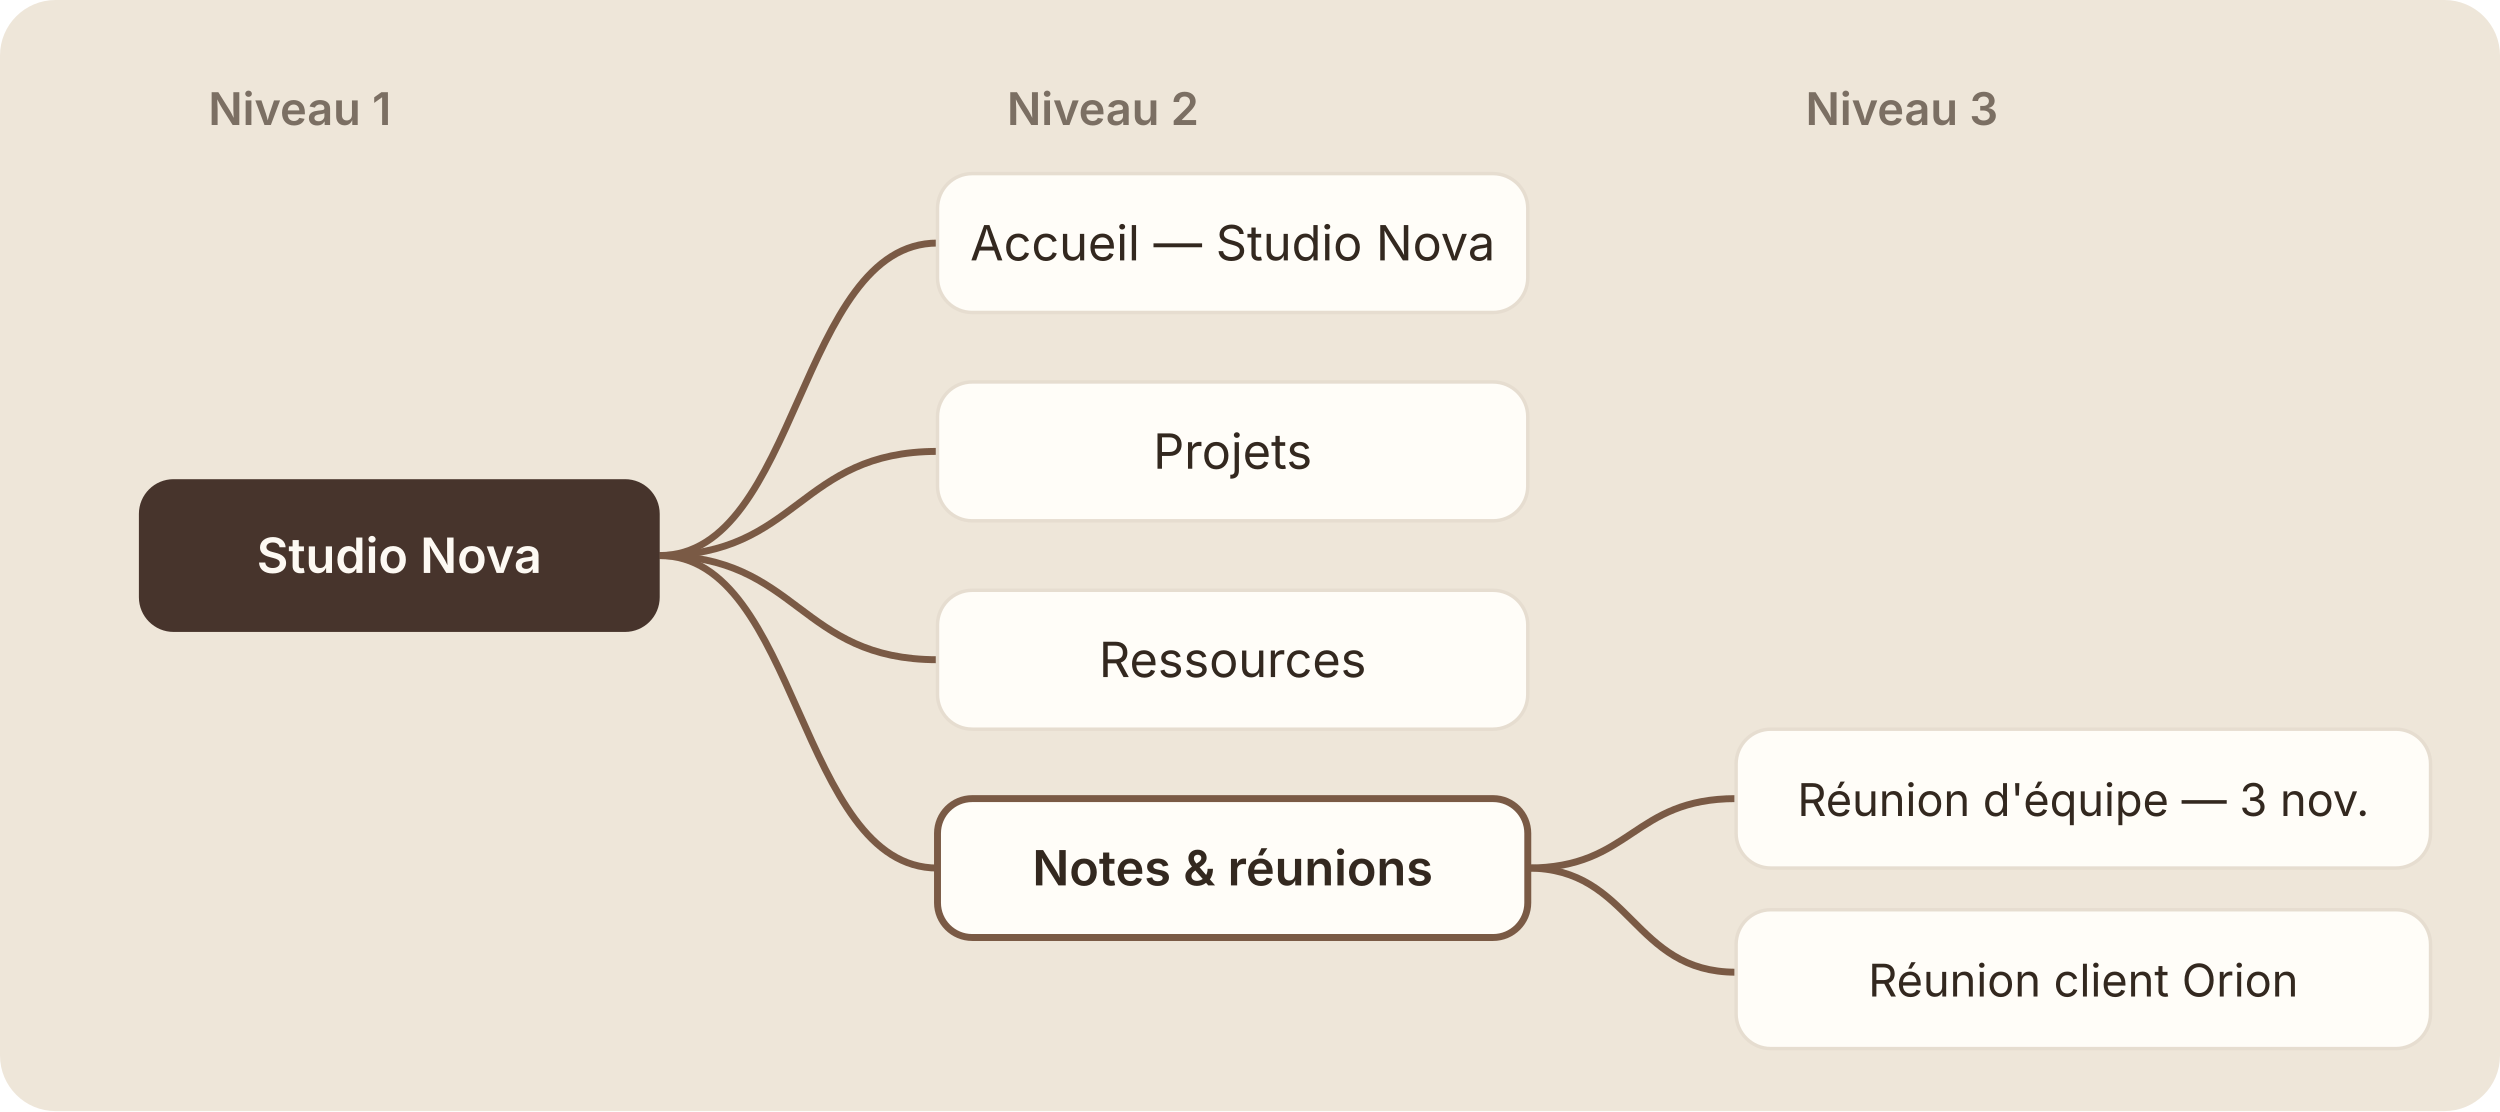
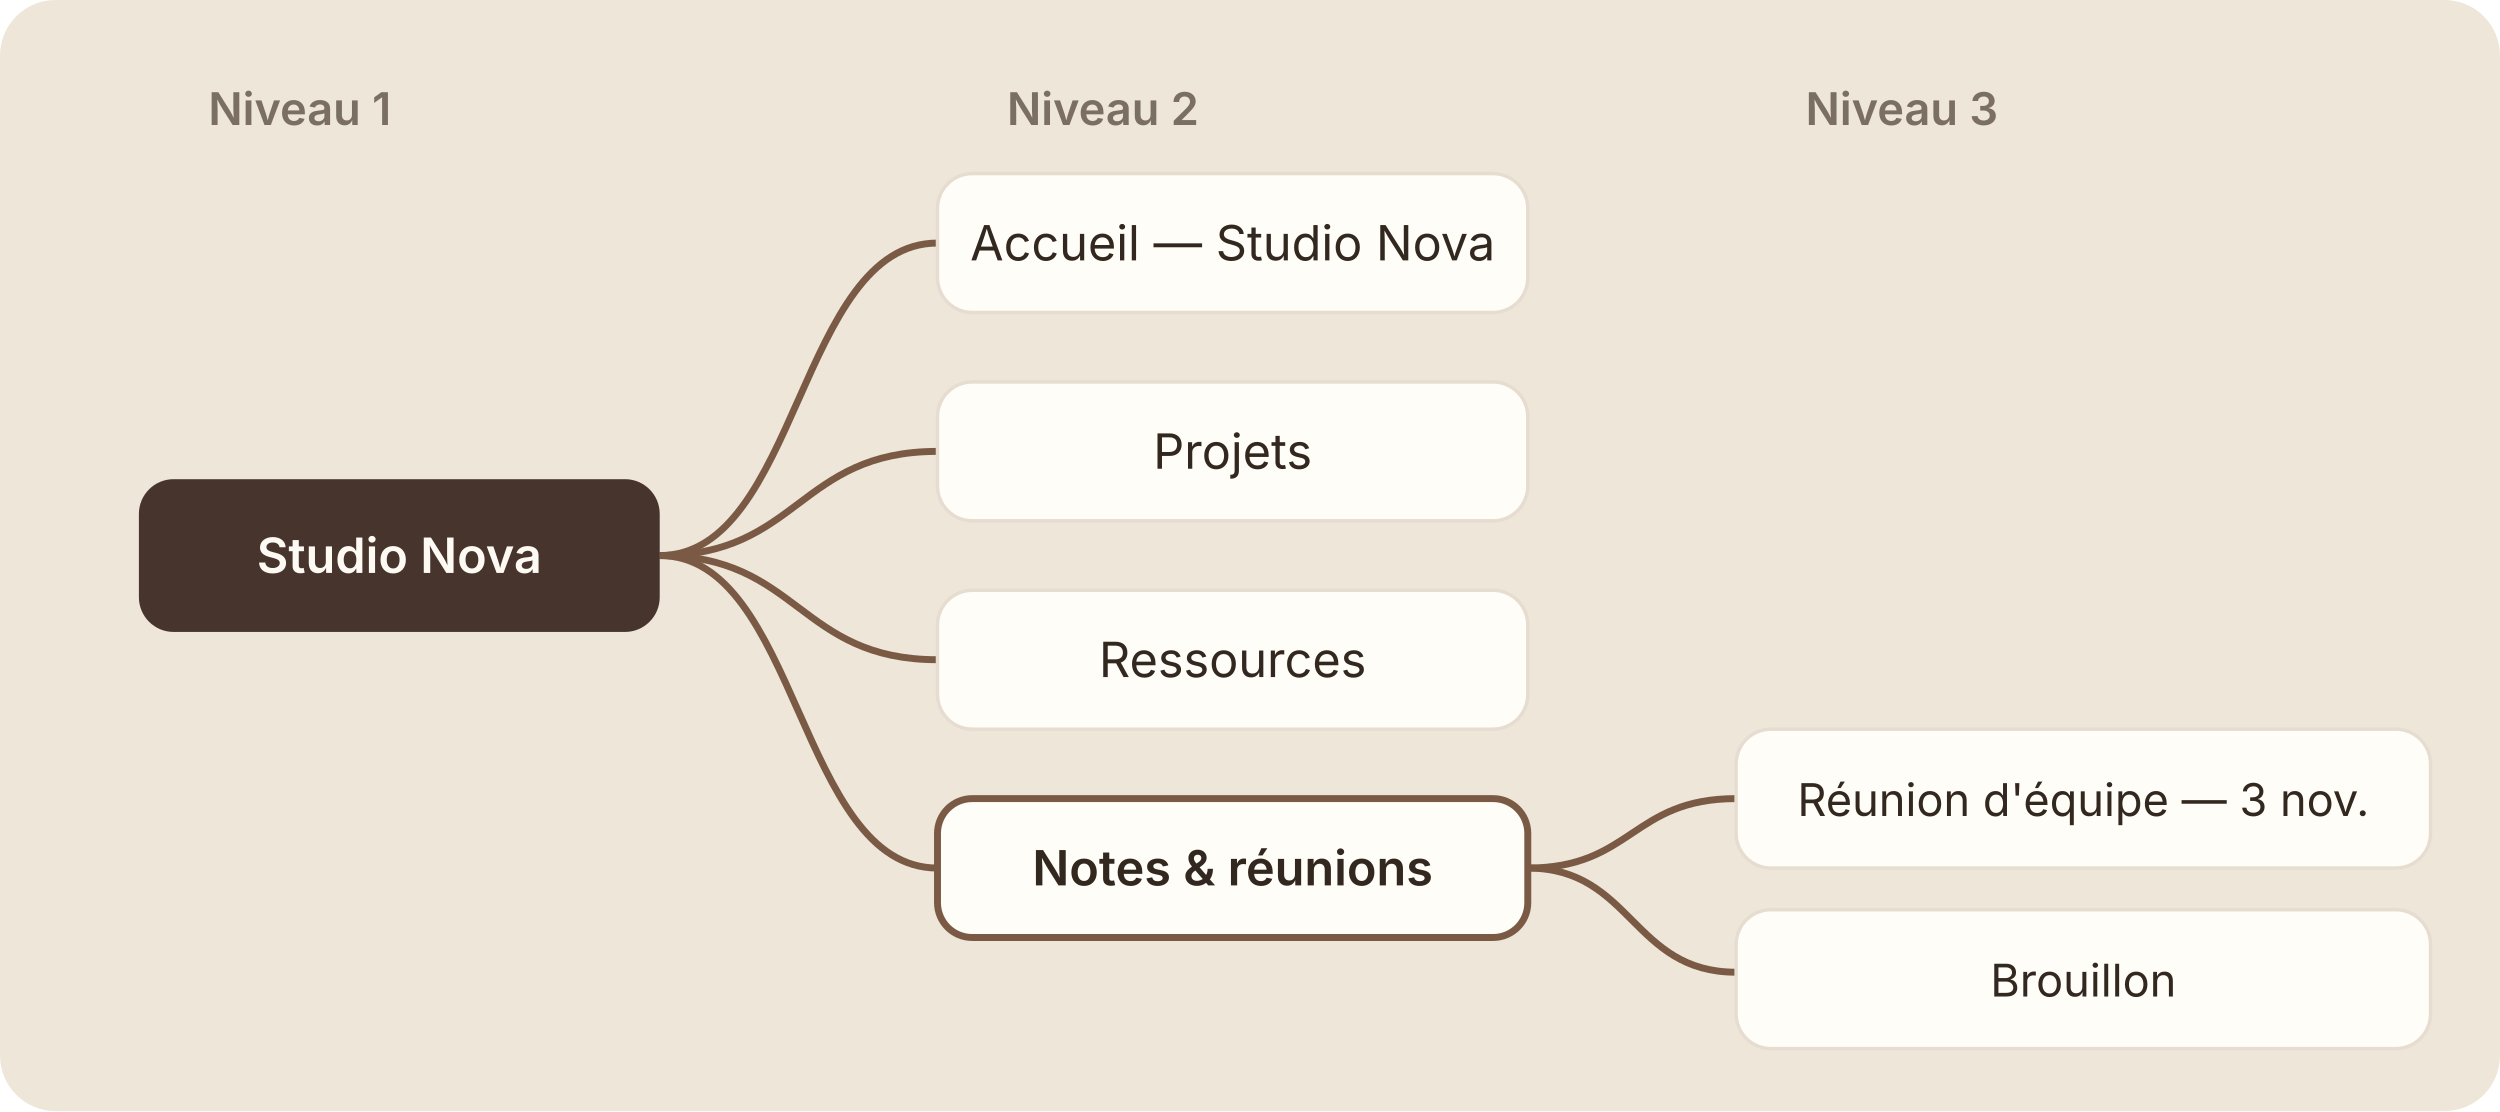
<svg xmlns="http://www.w3.org/2000/svg" viewBox="0 0 720 320" font-family="Inter, system-ui, sans-serif">
  <rect width="720" height="320" rx="16" fill="#eee6d9" />
  <g font-size="13" fill="#7b6f63" font-weight="600">
    <text x="60" y="36">Niveau 1</text>
    <text x="290" y="36">Niveau 2</text>
    <text x="520" y="36">Niveau 3</text>
  </g>
  <g fill="none" stroke="#7a5a45" stroke-width="2">
    <path d="M190 160 C230 160 230 70 270 70" />
    <path d="M190 160 C230 160 230 130 270 130" />
    <path d="M190 160 C230 160 230 190 270 190" />
    <path d="M190 160 C230 160 230 250 270 250" />
    <path d="M440 250 C470 250 470 230 500 230" />
    <path d="M440 250 C470 250 470 280 500 280" />
  </g>
  <g font-size="14" fill="#33281f">
    <rect x="40" y="138" width="150" height="44" rx="10" fill="#47342c" />
    <text x="115" y="165" text-anchor="middle" fill="#fdf9f3" font-weight="600">Studio Nova</text>
    <rect x="270" y="50" width="170" height="40" rx="10" fill="#fffdf8" stroke="#e6ddd0" />
    <text x="355" y="75" text-anchor="middle">Accueil — Studio Nova</text>
    <rect x="270" y="110" width="170" height="40" rx="10" fill="#fffdf8" stroke="#e6ddd0" />
    <text x="355" y="135" text-anchor="middle">Projets</text>
    <rect x="270" y="170" width="170" height="40" rx="10" fill="#fffdf8" stroke="#e6ddd0" />
    <text x="355" y="195" text-anchor="middle">Ressources</text>
    <rect x="270" y="230" width="170" height="40" rx="10" fill="#fffdf8" stroke="#7a5a45" stroke-width="2" />
    <text x="355" y="255" text-anchor="middle" font-weight="600">Notes &amp; réunions</text>
    <rect x="500" y="210" width="200" height="40" rx="10" fill="#fffdf8" stroke="#e6ddd0" />
    <text x="600" y="235" text-anchor="middle" font-size="13">Réunion d'équipe — 3 nov.</text>
    <rect x="500" y="262" width="200" height="40" rx="10" fill="#fffdf8" stroke="#e6ddd0" />
-     <text x="600" y="287" text-anchor="middle" font-size="13">Réunion client Orion</text>
+     <text x="600" y="287" text-anchor="middle" font-size="13">Brouillon</text>
  </g>
</svg>
